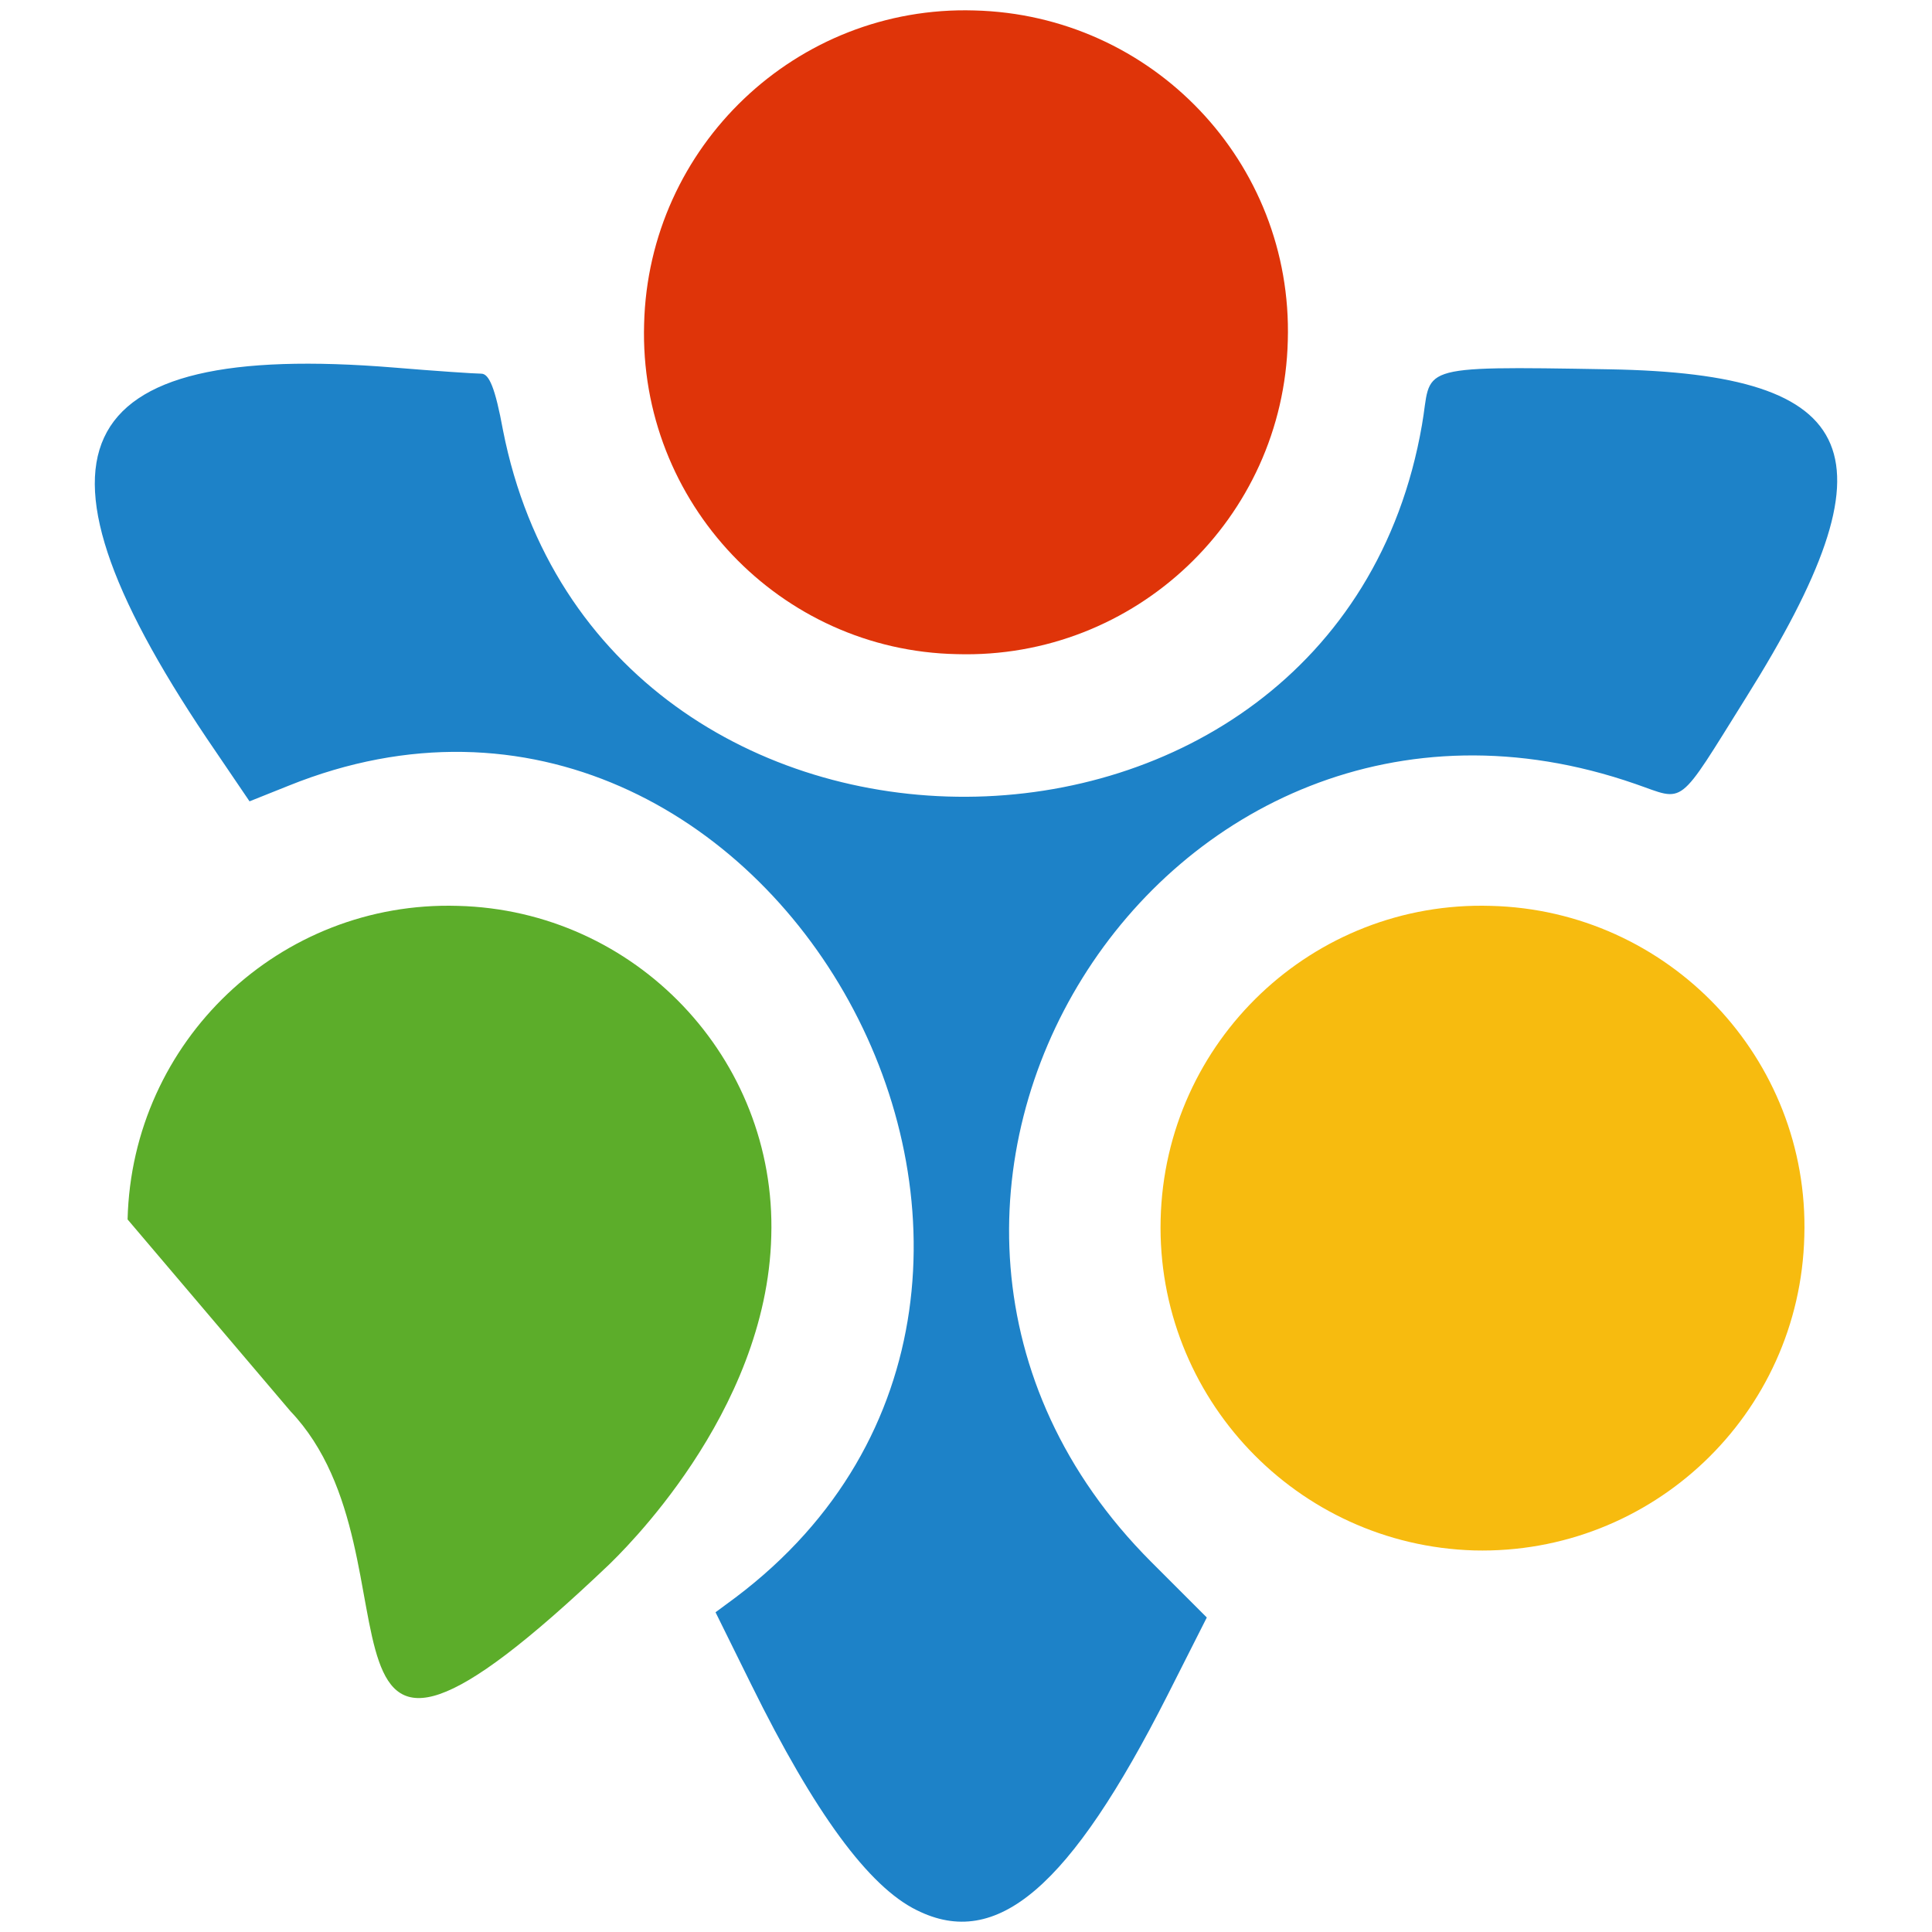
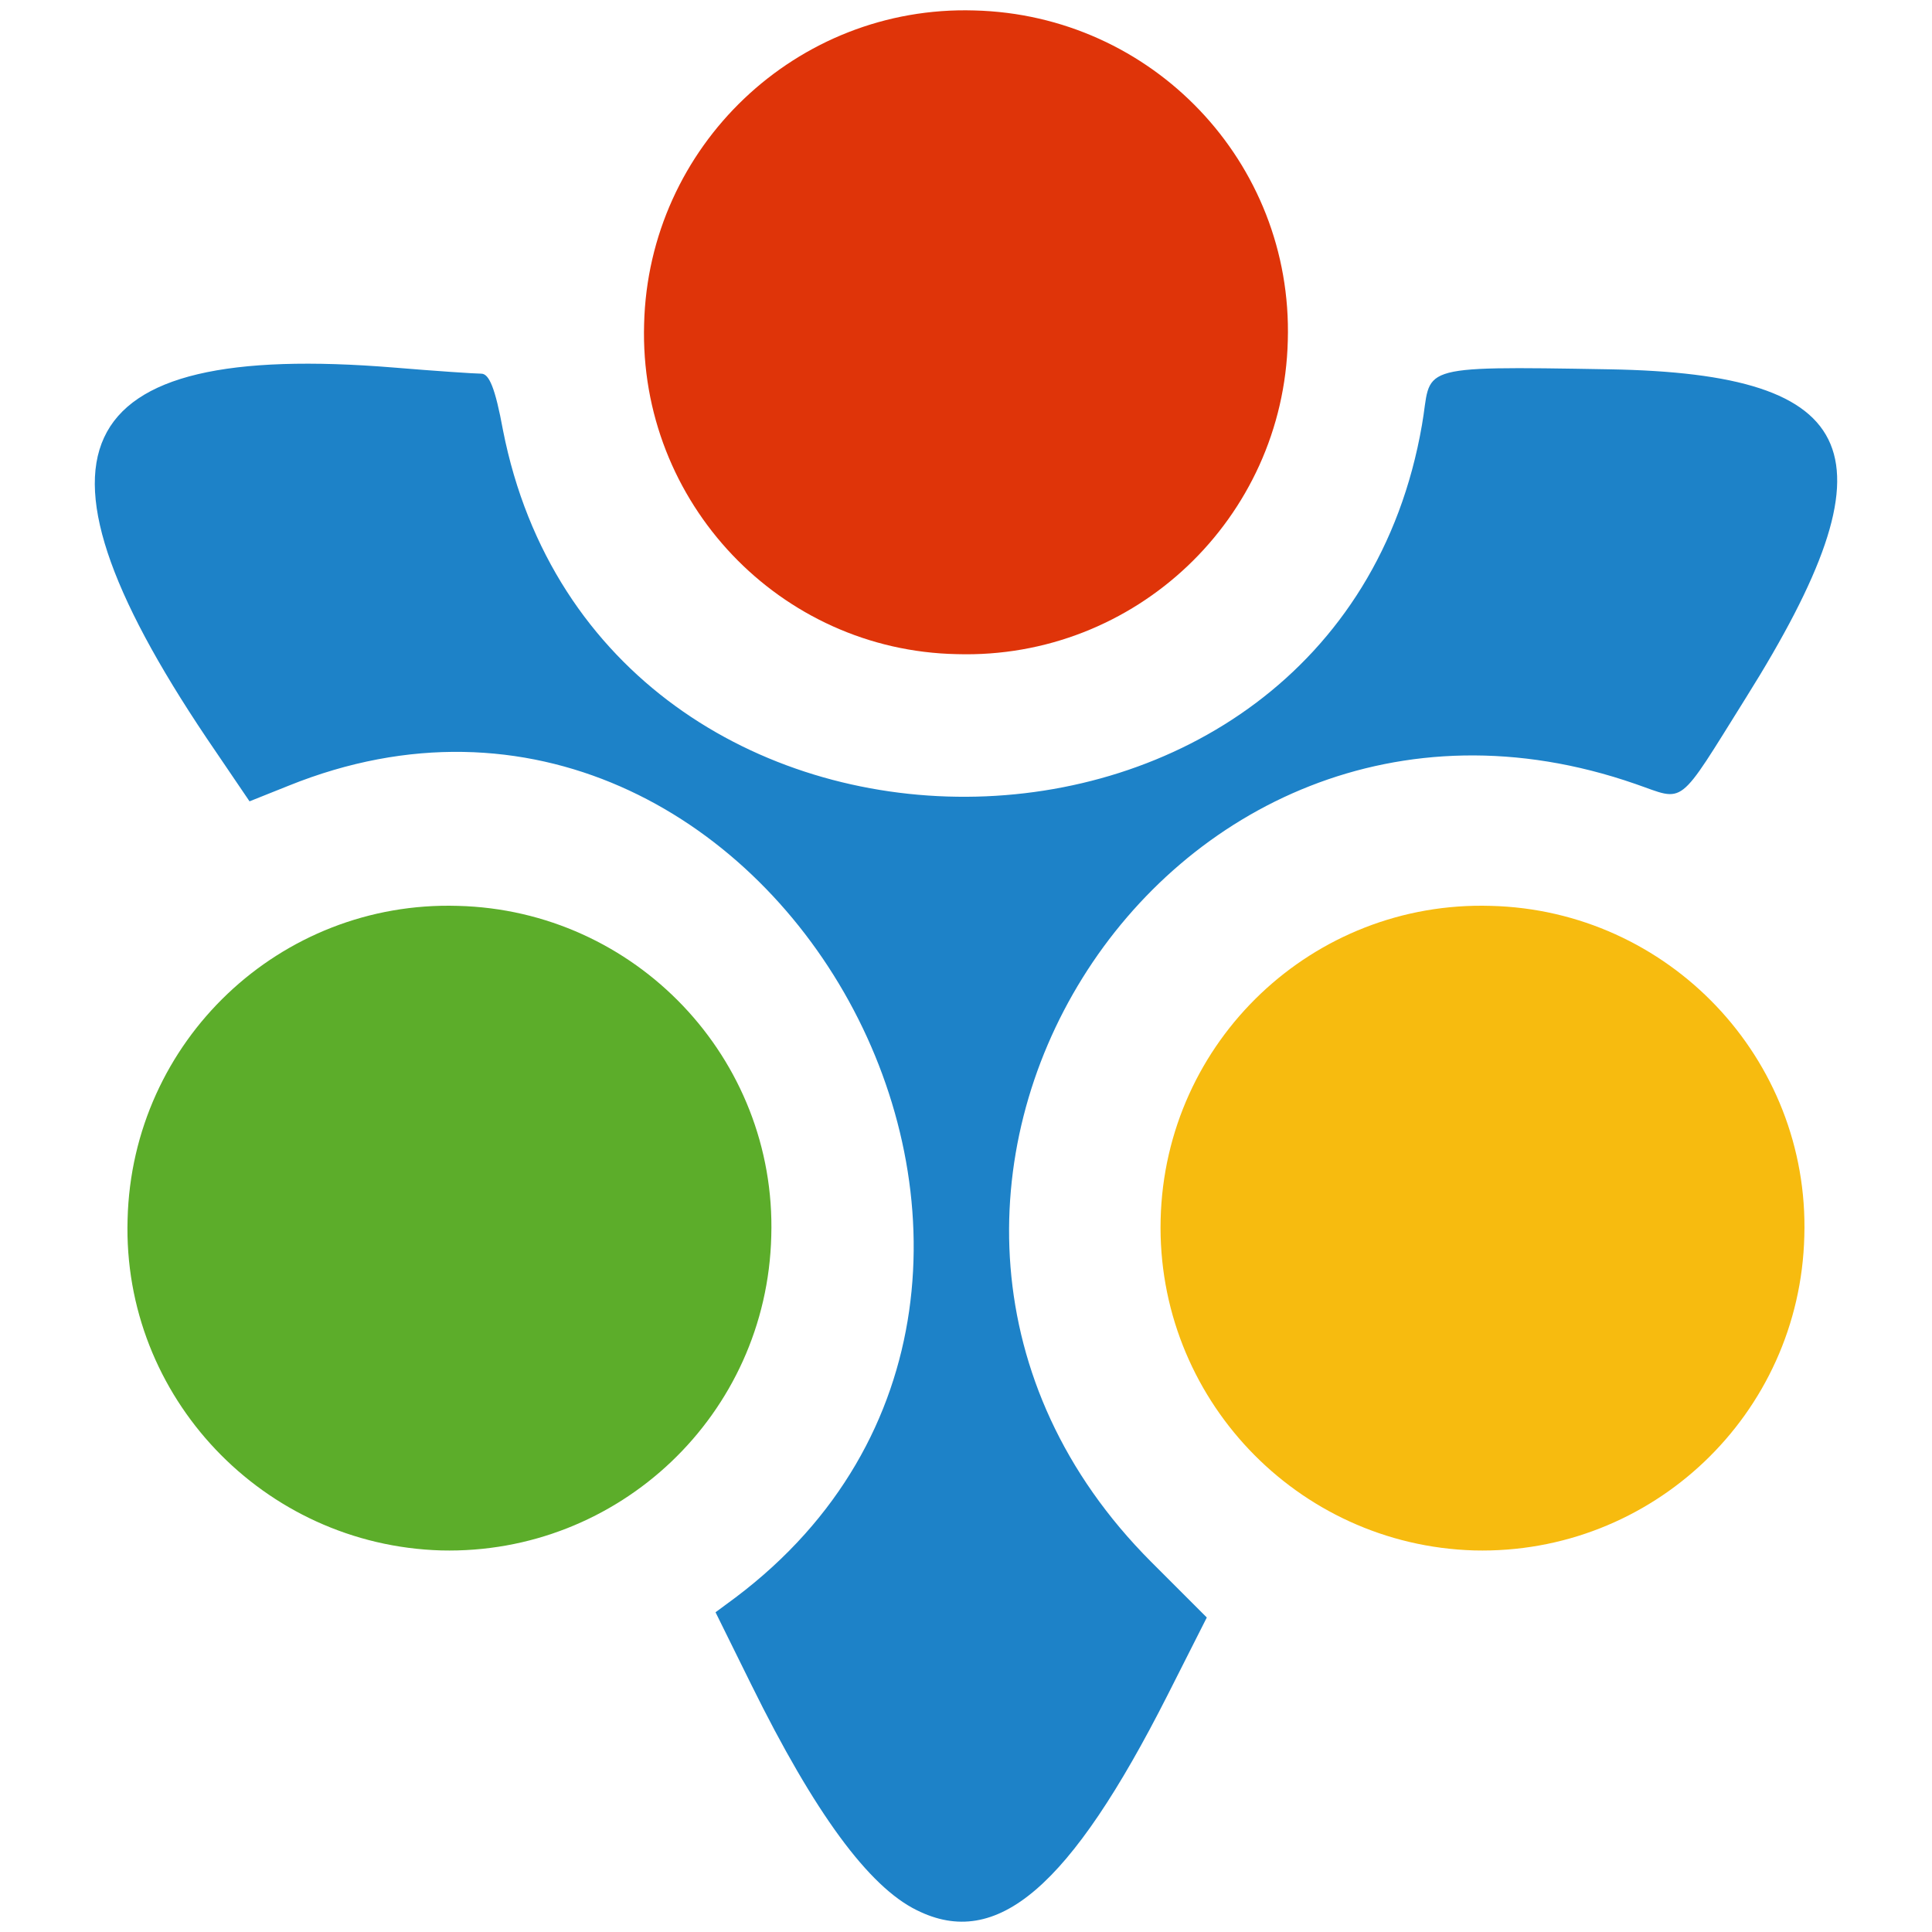
<svg xmlns="http://www.w3.org/2000/svg" version="1.2" viewBox="0 0 400 400" xml:space="preserve">
  <path fill="#1d82c8" d="m 189.801,395.48 c -9.919,-4.869 -21.1,-20.018 -34.264,-46.708 l -7.394,-14.968 4.148,-3.066 c 86.202,-64.922 7.214,-208.29 -92.513,-168.075 l -8.115,3.246 -6.853,-10.099 C 2.25,93.775 13.07,70.511 81.599,76.102 c 8.656,0.721 16.771,1.262 18.034,1.262 1.623,0 2.885,2.885 4.508,11.722 20.018,101.711 172.583,100.989 190.257,-1.082 2.164,-12.083 -2.525,-12.263 38.773,-11.542 52.839,0.902 59.872,17.673 28.313,67.987 -14.427,23.083 -12.443,21.46 -22.903,17.853 -98.104,-34.084 -173.665,87.464 -100.268,161.042 l 11.542,11.542 -8.115,16.05 c -20.198,39.855 -35.346,52.839 -51.937,44.543 z" style="stroke-width:1.803" />
  <path fill="#df3409" d="m 133.356,67.085 c 0.902,-36.789 31.559,-66.004 68.348,-64.922 36.789,0.902 66.004,31.379 64.922,68.348 C 265.724,107.3 235.066,136.515 198.097,135.433 161.488,134.712 132.274,104.054 133.356,67.085 Z" style="stroke-width:1.803" />
  <path fill="#f7bb0f" d="m 240.296,252.472 c 0.902,-36.969 31.559,-66.004 68.348,-64.922 36.789,0.902 66.004,31.559 64.922,68.348 -0.902,36.969 -31.559,66.004 -68.348,65.102 -36.789,-1.082 -65.823,-31.739 -64.922,-68.528 z" style="stroke-width:1.803" />
-   <path fill="#5cad2a" d="m 26.415,252.472 c 0.902,-36.969 31.559,-66.004 68.348,-64.922 36.789,0.902 66.004,31.559 64.922,68.348 -0.902,36.969 -31.559,66.004 -33.559,68.004 -68.348,65.102 -36.789,-1.082 -66.004,-31.739 -64.922,-68.528 z" style="stroke-width:1.803" />
+   <path fill="#5cad2a" d="m 26.415,252.472 c 0.902,-36.969 31.559,-66.004 68.348,-64.922 36.789,0.902 66.004,31.559 64.922,68.348 -0.902,36.969 -31.559,66.004 -68.348,65.102 -36.789,-1.082 -66.004,-31.739 -64.922,-68.528 z" style="stroke-width:1.803" />
</svg>
